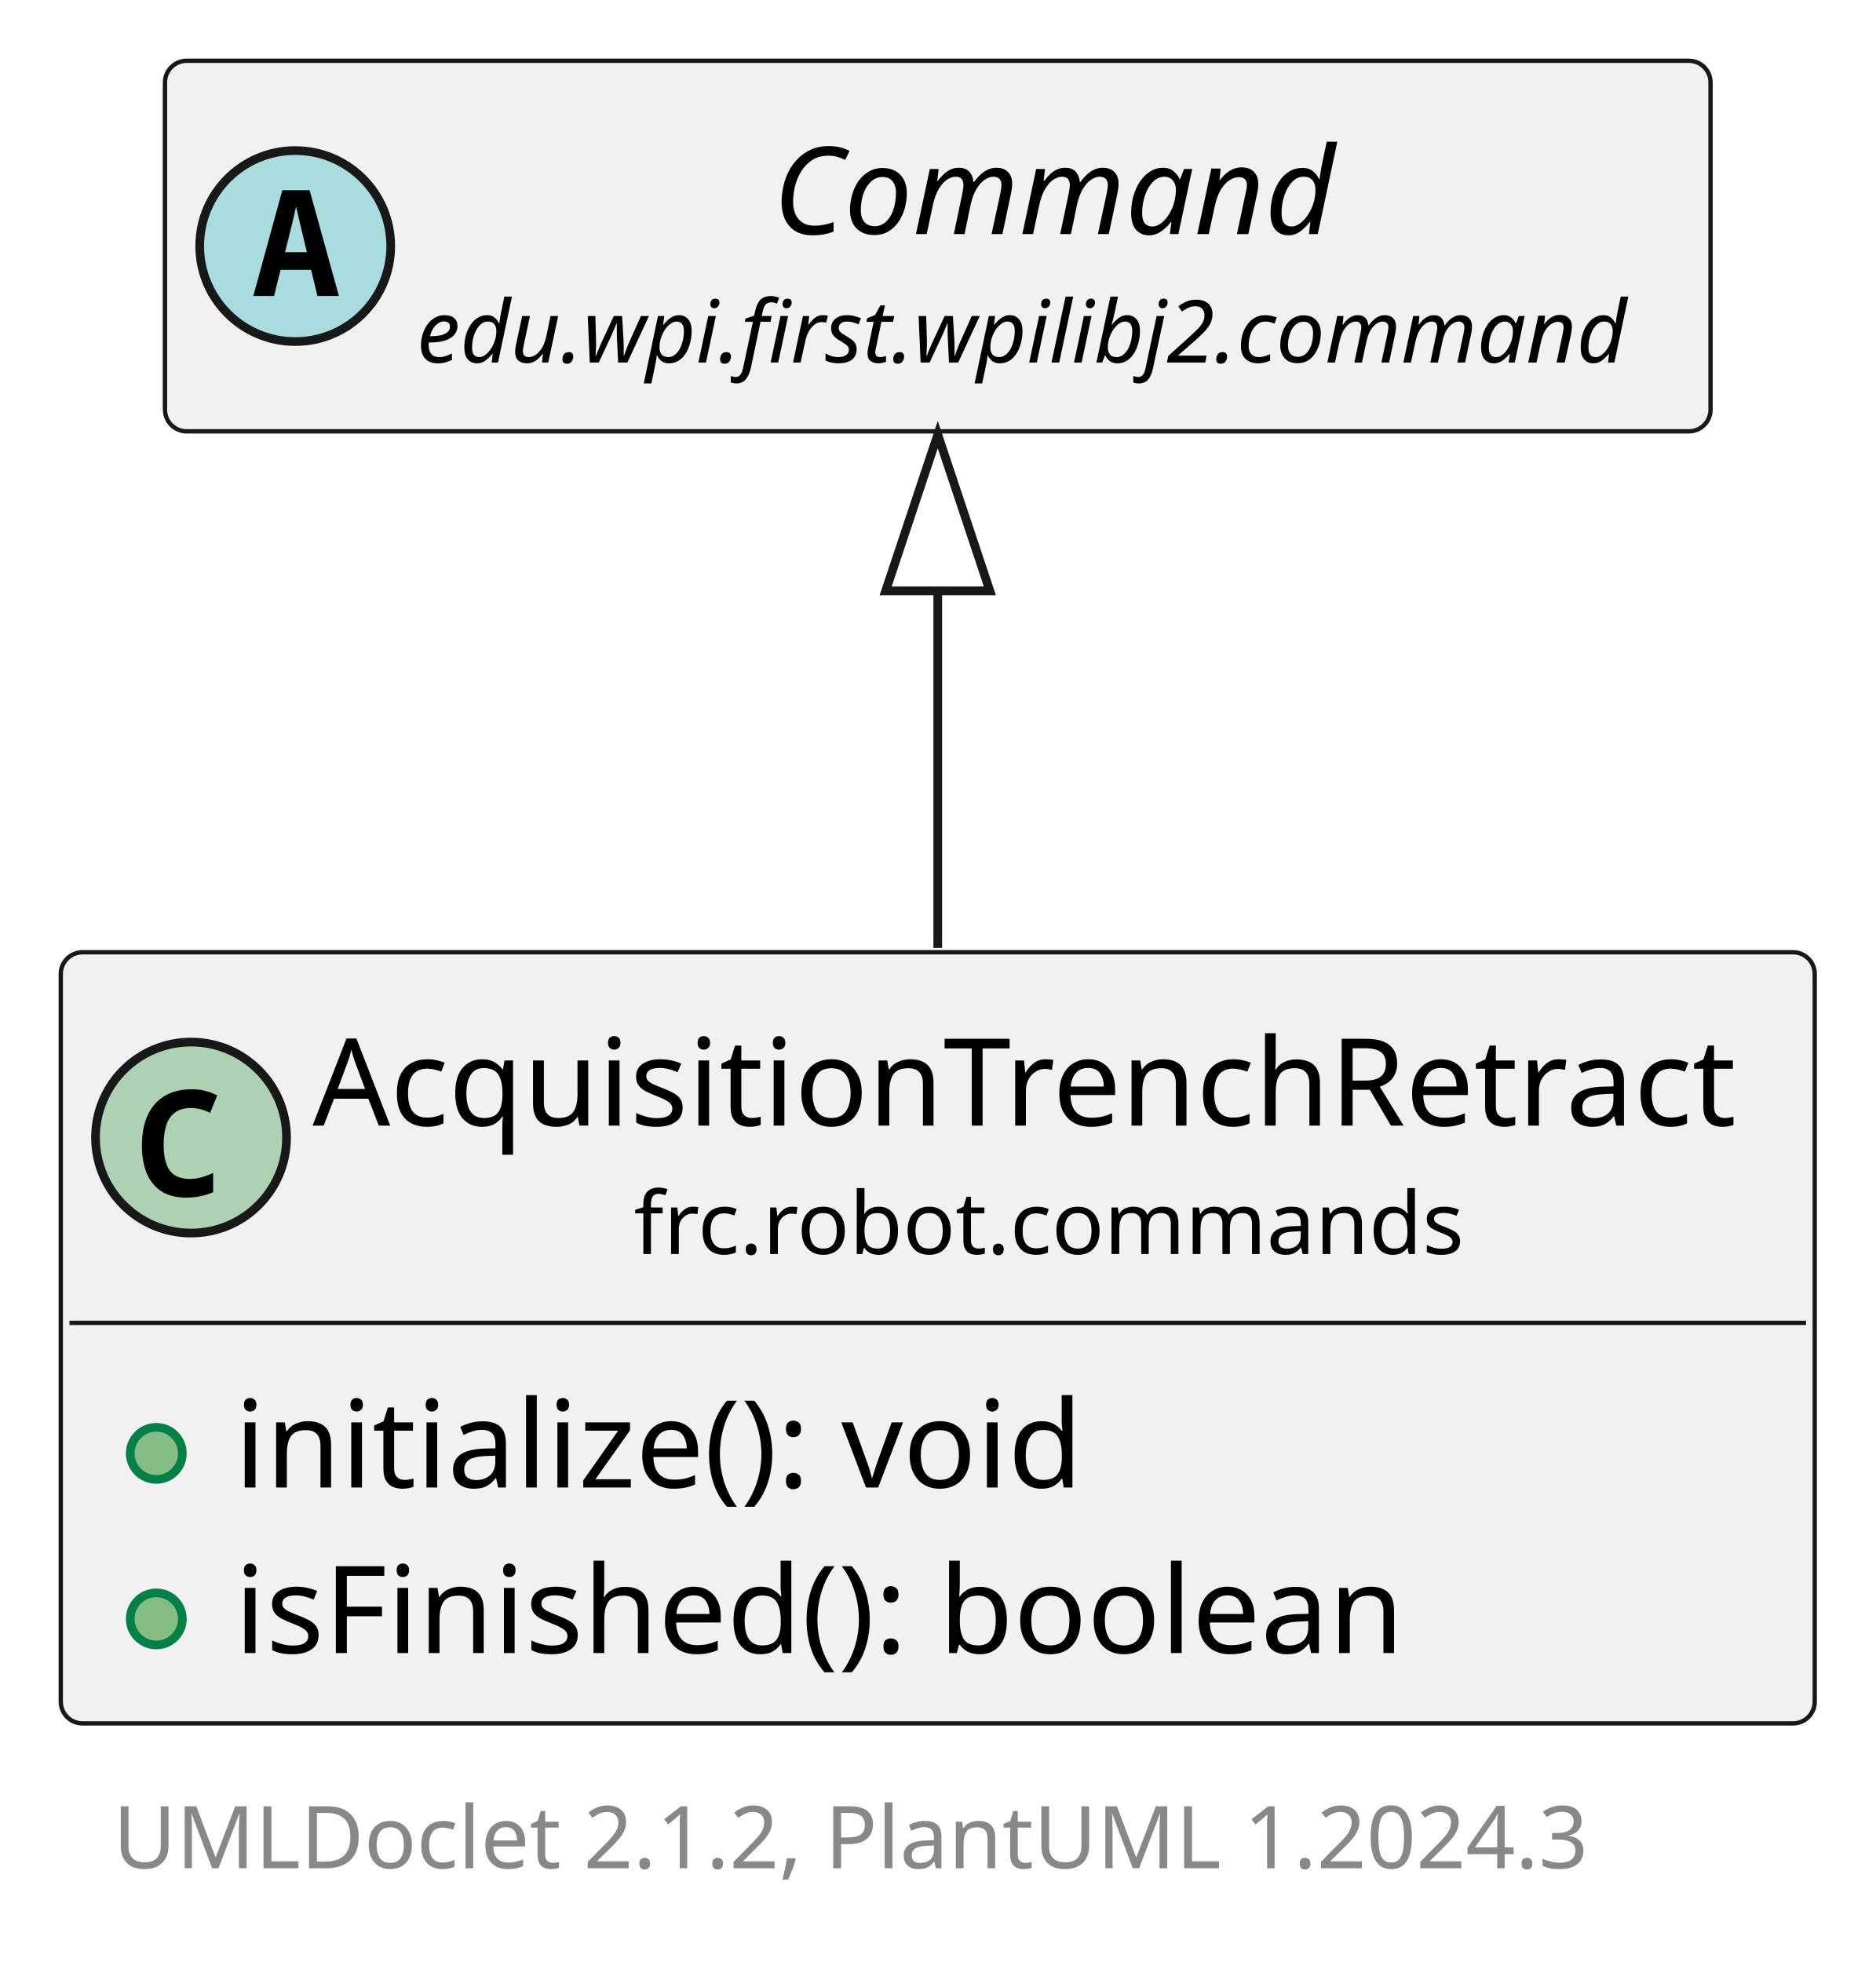
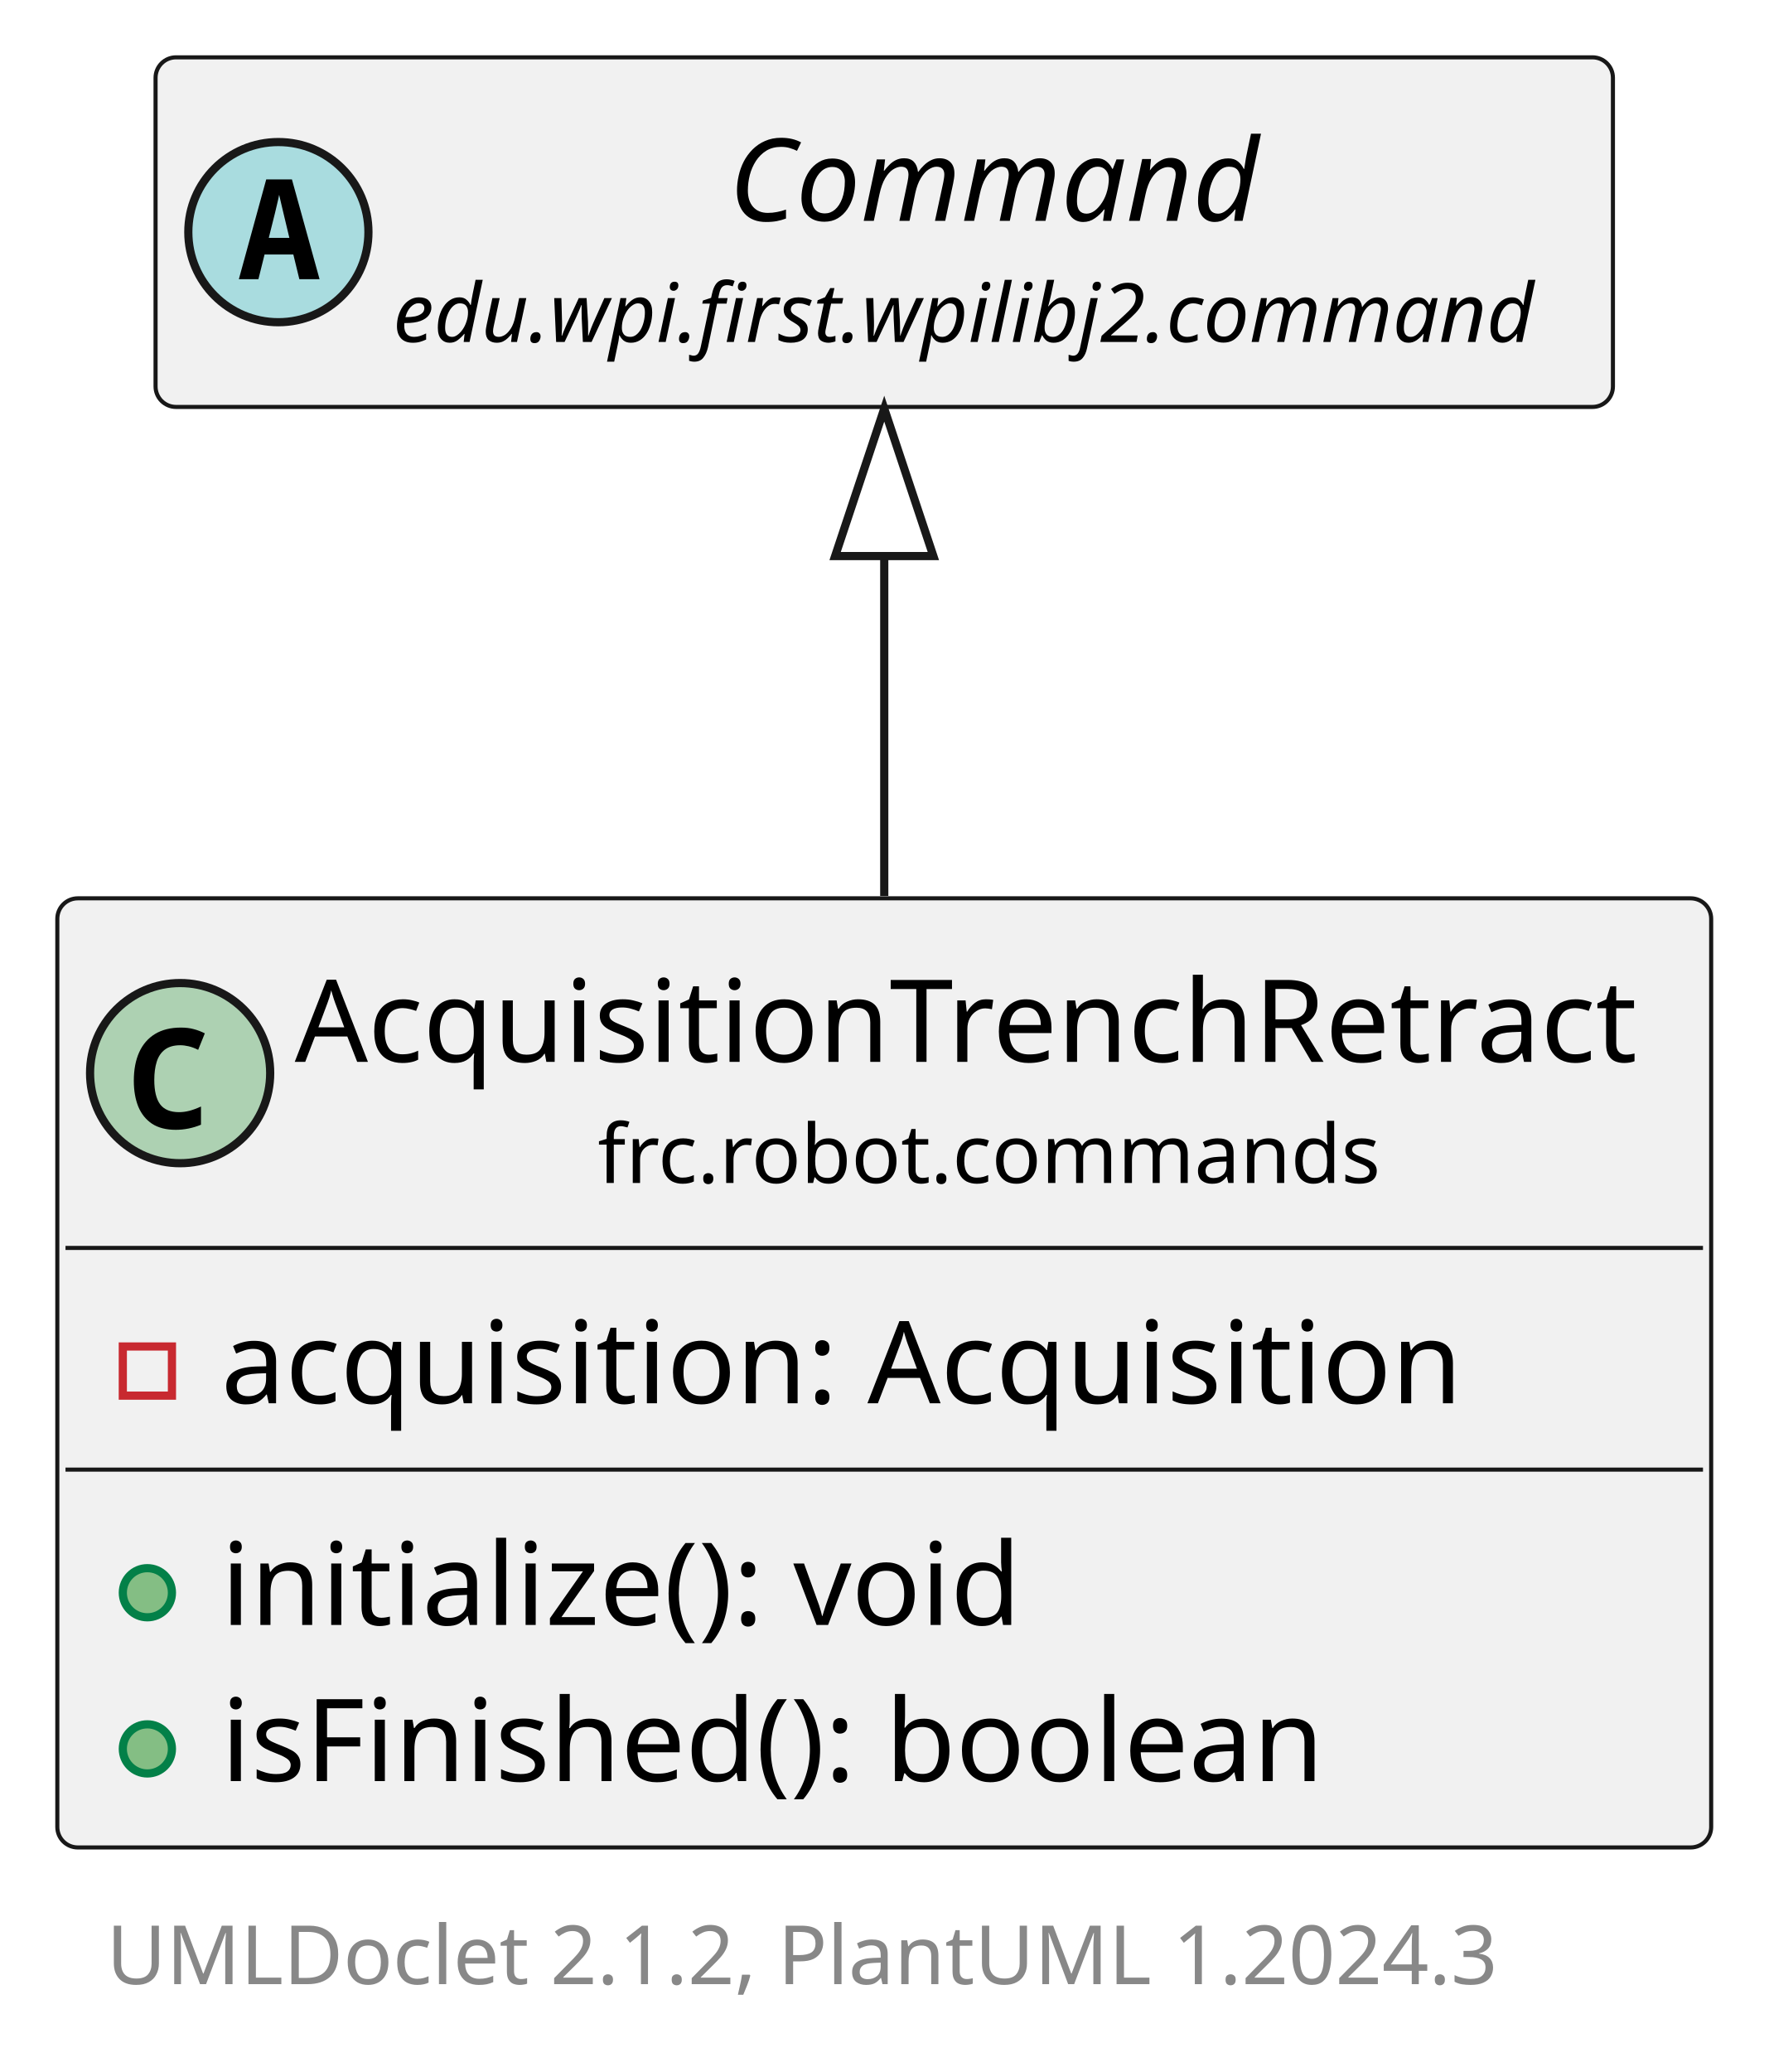
- <svg xmlns="http://www.w3.org/2000/svg" xmlns:xlink="http://www.w3.org/1999/xlink" contentStyleType="text/css" height="226px" preserveAspectRatio="none" style="width:216px;height:226px;background:#FFFFFF;" version="1.1" viewBox="0 0 216 226" width="216px" zoomAndPan="magnify">
+ <svg xmlns="http://www.w3.org/2000/svg" xmlns:xlink="http://www.w3.org/1999/xlink" contentStyleType="text/css" height="253px" preserveAspectRatio="none" style="width:216px;height:253px;background:#FFFFFF;" version="1.1" viewBox="0 0 216 253" width="216px" zoomAndPan="magnify">
  <defs />
  <g>
    <a href="AcquisitionTrenchRetract.html" target="_top" title="AcquisitionTrenchRetract.html" xlink:actuate="onRequest" xlink:href="AcquisitionTrenchRetract.html" xlink:show="new" xlink:title="AcquisitionTrenchRetract.html" xlink:type="simple">
      <g id="elem_frc.robot.commands.AcquisitionTrenchRetract">
-         <rect codeLine="5" fill="#F1F1F1" height="88.824" id="frc.robot.commands.AcquisitionTrenchRetract" rx="2.5" ry="2.5" style="stroke:#181818;stroke-width:0.5;" width="202" x="7" y="109.69" />
+         <rect codeLine="5" fill="#F1F1F1" height="115.892" id="frc.robot.commands.AcquisitionTrenchRetract" rx="2.5" ry="2.5" style="stroke:#181818;stroke-width:0.5;" width="202" x="7" y="109.69" />
        <ellipse cx="22" cy="131.034" fill="#ADD1B2" rx="11" ry="11" style="stroke:#181818;stroke-width:1.0;" />
        <path d="M21.469,137.956 Q19.719,137.956 18.578,137.221 Q17.453,136.471 16.891,135.128 Q16.344,133.768 16.344,131.971 Q16.344,129.94 17,128.487 Q17.656,127.034 18.938,126.253 Q20.219,125.472 22.094,125.472 Q22.984,125.472 23.656,125.659 Q24.328,125.831 25.016,126.175 L24.203,128.19 Q23.578,127.878 23.031,127.753 Q22.5,127.628 22.016,127.628 Q20.844,127.628 20.141,128.159 Q19.438,128.69 19.141,129.643 Q18.844,130.596 18.844,131.862 Q18.844,133.878 19.562,134.846 Q20.281,135.8 21.875,135.8 Q22.469,135.8 23.094,135.643 Q23.719,135.487 24.547,135.112 L24.547,137.331 Q23.812,137.643 23.016,137.8 Q22.234,137.956 21.469,137.956 Z " fill="#000000" />
        <text fill="#000000" font-family="sans-serif" font-size="14" lengthAdjust="spacing" textLength="170" x="36" y="129.656">AcquisitionTrenchRetract</text>
        <text fill="#000000" font-family="sans-serif" font-size="10" lengthAdjust="spacing" textLength="96" x="73" y="144.448">frc.robot.commands</text>
        <line style="stroke:#181818;stroke-width:0.5;" x1="8" x2="208" y1="152.378" y2="152.378" />
-         <ellipse cx="18" cy="167.412" fill="#84BE84" rx="3" ry="3" style="stroke:#038048;stroke-width:1.0;" />
-         <text fill="#000000" font-family="sans-serif" font-size="14" lengthAdjust="spacing" textLength="101" x="27" y="171.344">initialize(): void</text>
-         <ellipse cx="18" cy="186.48" fill="#84BE84" rx="3" ry="3" style="stroke:#038048;stroke-width:1.0;" />
-         <text fill="#000000" font-family="sans-serif" font-size="14" lengthAdjust="spacing" textLength="138" x="27" y="190.412">isFinished(): boolean</text>
+         <rect fill="none" height="6" style="stroke:#C82930;stroke-width:1.0;" width="6" x="15" y="164.412" />
+         <text fill="#000000" font-family="sans-serif" font-size="14" lengthAdjust="spacing" textLength="157" x="27" y="171.344">acquisition: Acquisition</text>
+         <line style="stroke:#181818;stroke-width:0.5;" x1="8" x2="208" y1="179.446" y2="179.446" />
+         <ellipse cx="18" cy="194.48" fill="#84BE84" rx="3" ry="3" style="stroke:#038048;stroke-width:1.0;" />
+         <text fill="#000000" font-family="sans-serif" font-size="14" lengthAdjust="spacing" textLength="101" x="27" y="198.412">initialize(): void</text>
+         <ellipse cx="18" cy="213.548" fill="#84BE84" rx="3" ry="3" style="stroke:#038048;stroke-width:1.0;" />
+         <text fill="#000000" font-family="sans-serif" font-size="14" lengthAdjust="spacing" textLength="138" x="27" y="217.48">isFinished(): boolean</text>
      </g>
    </a>
    <g id="elem_edu.wpi.first.wpilibj2.command.Command">
-       <rect codeLine="10" fill="#F1F1F1" height="42.688" id="edu.wpi.first.wpilibj2.command.Command" rx="2.5" ry="2.5" style="stroke:#181818;stroke-width:0.5;" width="178" x="19" y="7" />
+       <rect codeLine="11" fill="#F1F1F1" height="42.688" id="edu.wpi.first.wpilibj2.command.Command" rx="2.5" ry="2.5" style="stroke:#181818;stroke-width:0.5;" width="178" x="19" y="7" />
      <ellipse cx="34" cy="28.344" fill="#A9DCDF" rx="11" ry="11" style="stroke:#181818;stroke-width:1.0;" />
      <path d="M29.172,34.094 L32.516,21.907 L35.656,21.907 L39.031,34.094 L36.562,34.094 L35.828,31.078 L32.312,31.078 L31.562,34.094 L29.172,34.094 Z M33.578,26.047 L32.828,29.047 L35.344,29.047 L34.625,26.047 Q34.484,25.469 34.359,24.922 Q34.234,24.36 34.094,23.782 Q33.984,24.36 33.844,24.922 Q33.703,25.469 33.578,26.047 Z " fill="#000000" />
      <text fill="#000000" font-family="sans-serif" font-size="14" font-style="italic" lengthAdjust="spacing" textLength="64" x="89" y="26.966">Command</text>
      <text fill="#000000" font-family="sans-serif" font-size="10" font-style="italic" lengthAdjust="spacing" textLength="146" x="48" y="41.758">edu.wpi.first.wpilibj2.command</text>
    </g>
    <g id="link_edu.wpi.first.wpilibj2.command.Command_frc.robot.commands.AcquisitionTrenchRetract">
-       <path codeLine="12" d="M108,68.06 C108,84.16 108,89.06 108,109.19 " fill="none" id="edu.wpi.first.wpilibj2.command.Command-backto-frc.robot.commands.AcquisitionTrenchRetract" style="stroke:#181818;stroke-width:1.0;" />
-       <polygon fill="none" points="108,50.06,102,68.06,114,68.06,108,50.06" style="stroke:#181818;stroke-width:1.0;" />
+       <path codeLine="13" d="M108,67.9 C108,83.68 108,88.28 108,109.4 " fill="none" id="edu.wpi.first.wpilibj2.command.Command-backto-frc.robot.commands.AcquisitionTrenchRetract" style="stroke:#181818;stroke-width:1.0;" />
+       <polygon fill="none" points="108,49.9,102,67.9,114,67.9,108,49.9" style="stroke:#181818;stroke-width:1.0;" />
    </g>
-     <text fill="#888888" font-family="sans-serif" font-size="10" lengthAdjust="spacing" textLength="176" x="13" y="215.204">UMLDoclet 2.1.2, PlantUML 1.2024.3</text>
+     <text fill="#888888" font-family="sans-serif" font-size="10" lengthAdjust="spacing" textLength="176" x="13" y="242.272">UMLDoclet 2.1.2, PlantUML 1.2024.3</text>
  </g>
</svg>
